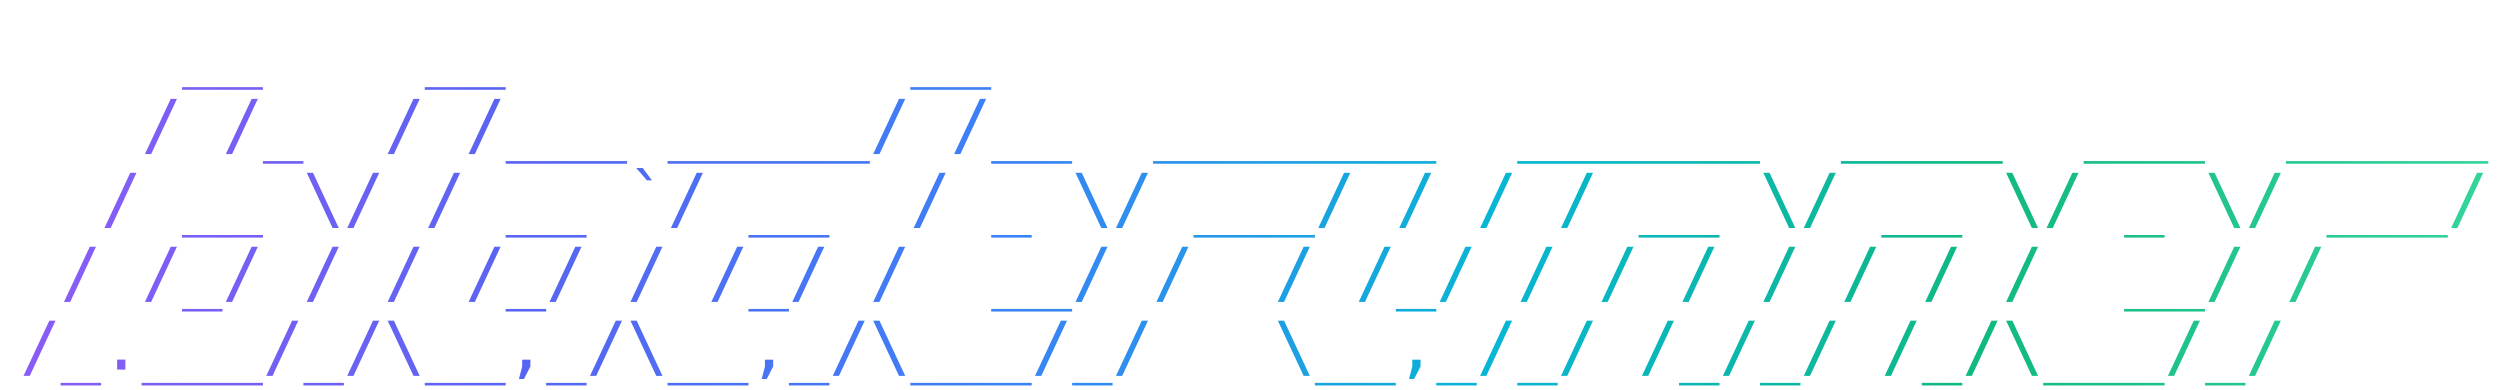
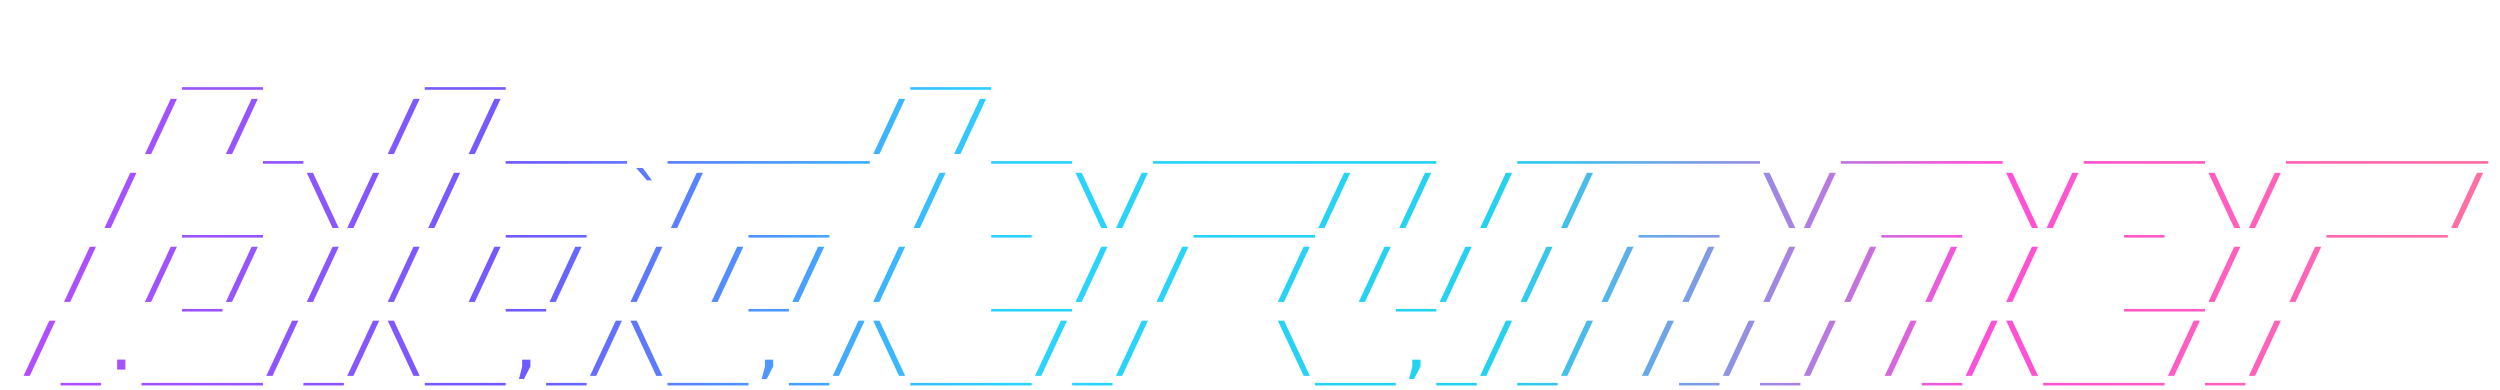
<svg xmlns="http://www.w3.org/2000/svg" viewBox="0 0 744 116" role="img" aria-label="bladerunner">
  <defs>
    <linearGradient id="brand" x1="0" y1="0" x2="1" y2="0" gradientUnits="objectBoundingBox">
-       <stop offset="0" stop-color="#8A5CF6" />
-       <stop offset="0.2" stop-color="#5865F2" />
-       <stop offset="0.4" stop-color="#3B82F6" />
-       <stop offset="0.6" stop-color="#06B6D4" />
-       <stop offset="0.8" stop-color="#10B981" />
-       <stop offset="1" stop-color="#34D399" />
+       <stop offset="0" stop-color="#B14FFF" />
+       <stop offset="0.2" stop-color="#6E5BFF" />
+       <stop offset="0.4" stop-color="#2BD4FF" />
+       <stop offset="0.6" stop-color="#22D3EE" />
+       <stop offset="0.8" stop-color="#FF4FD8" />
+       <stop offset="1" stop-color="#FF6FA3" />
    </linearGradient>
  </defs>
  <text xml:space="preserve" x="6" y="22" font-family="SFMono-Regular, ui-monospace, Menlo, Consolas, monospace" font-size="20" font-weight="400" letter-spacing="0" fill="url(#brand)">
    <tspan x="6" dy="0">    __    __          __</tspan>
    <tspan x="6" dy="22">   / /_  / /___ _____/ /__  _______  ______  ____  ___  _____</tspan>
    <tspan x="6" dy="22">  / __ \/ / __ `/ __  / _ \/ ___/ / / / __ \/ __ \/ _ \/ ___/</tspan>
    <tspan x="6" dy="22"> / /_/ / / /_/ / /_/ /  __/ /  / /_/ / / / / / / /  __/ /</tspan>
    <tspan x="6" dy="22">/_.___/_/\__,_/\__,_/\___/_/   \__,_/_/ /_/_/ /_/\___/_/</tspan>
  </text>
</svg>
